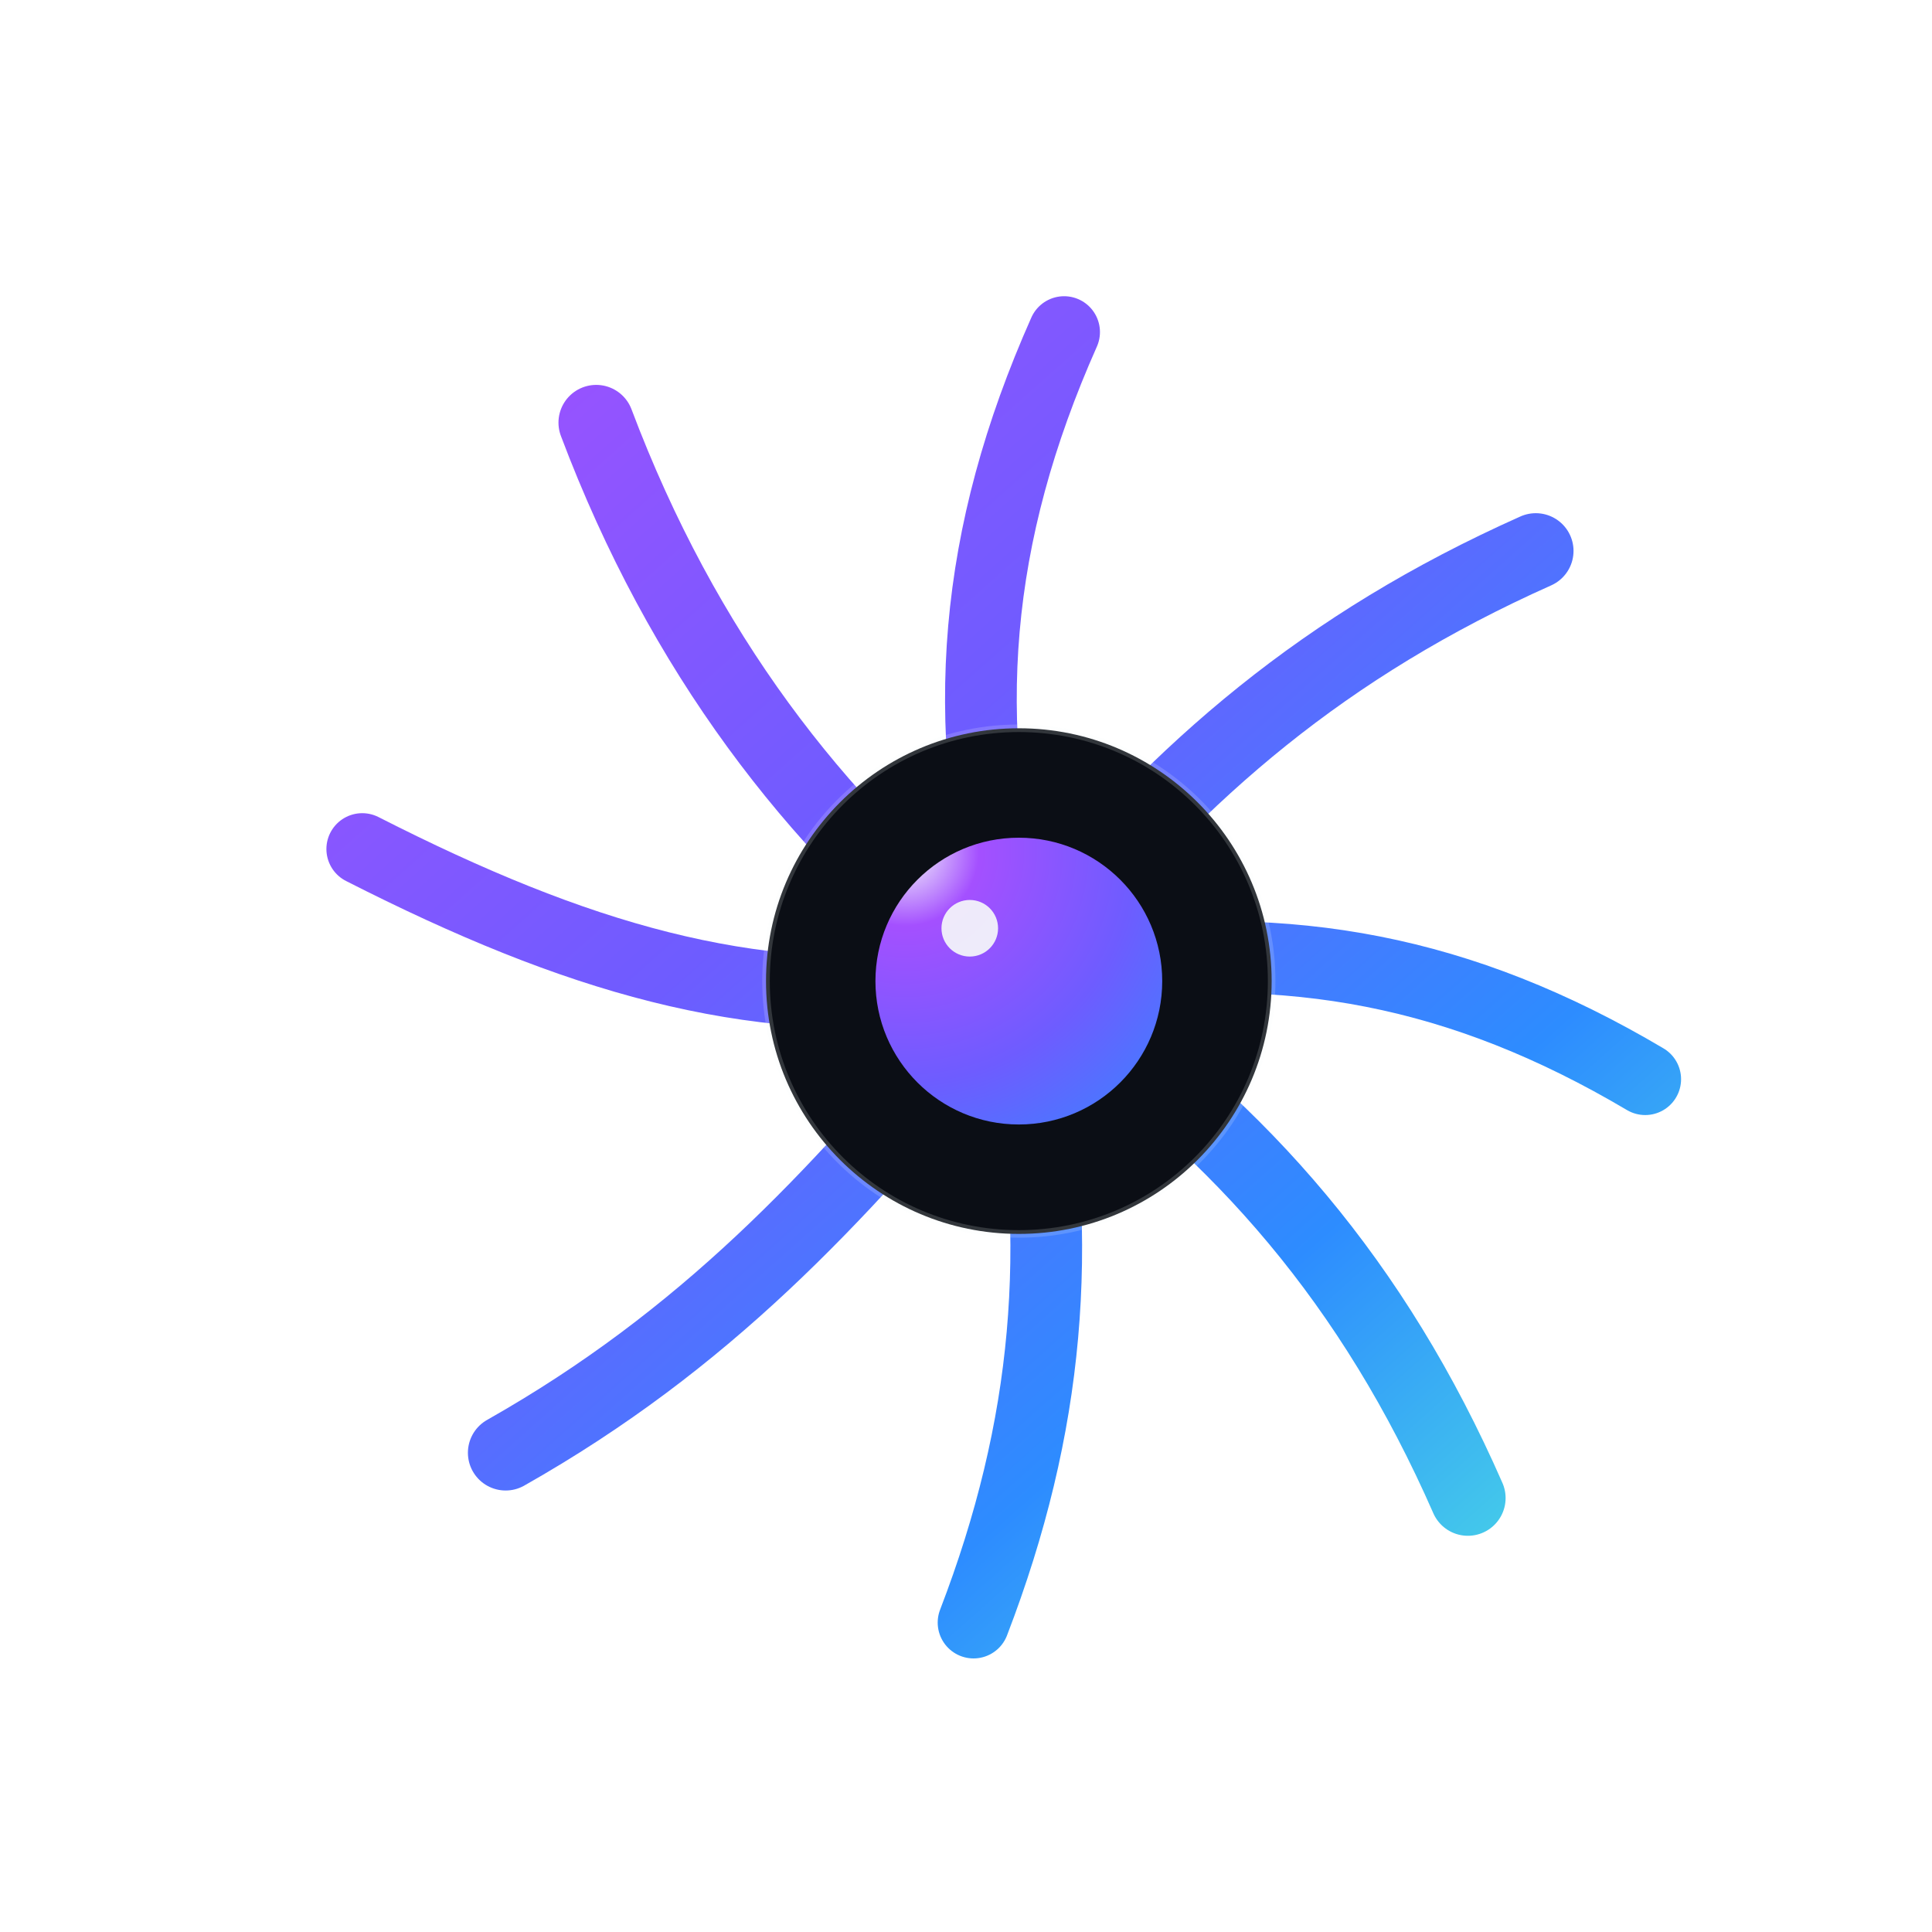
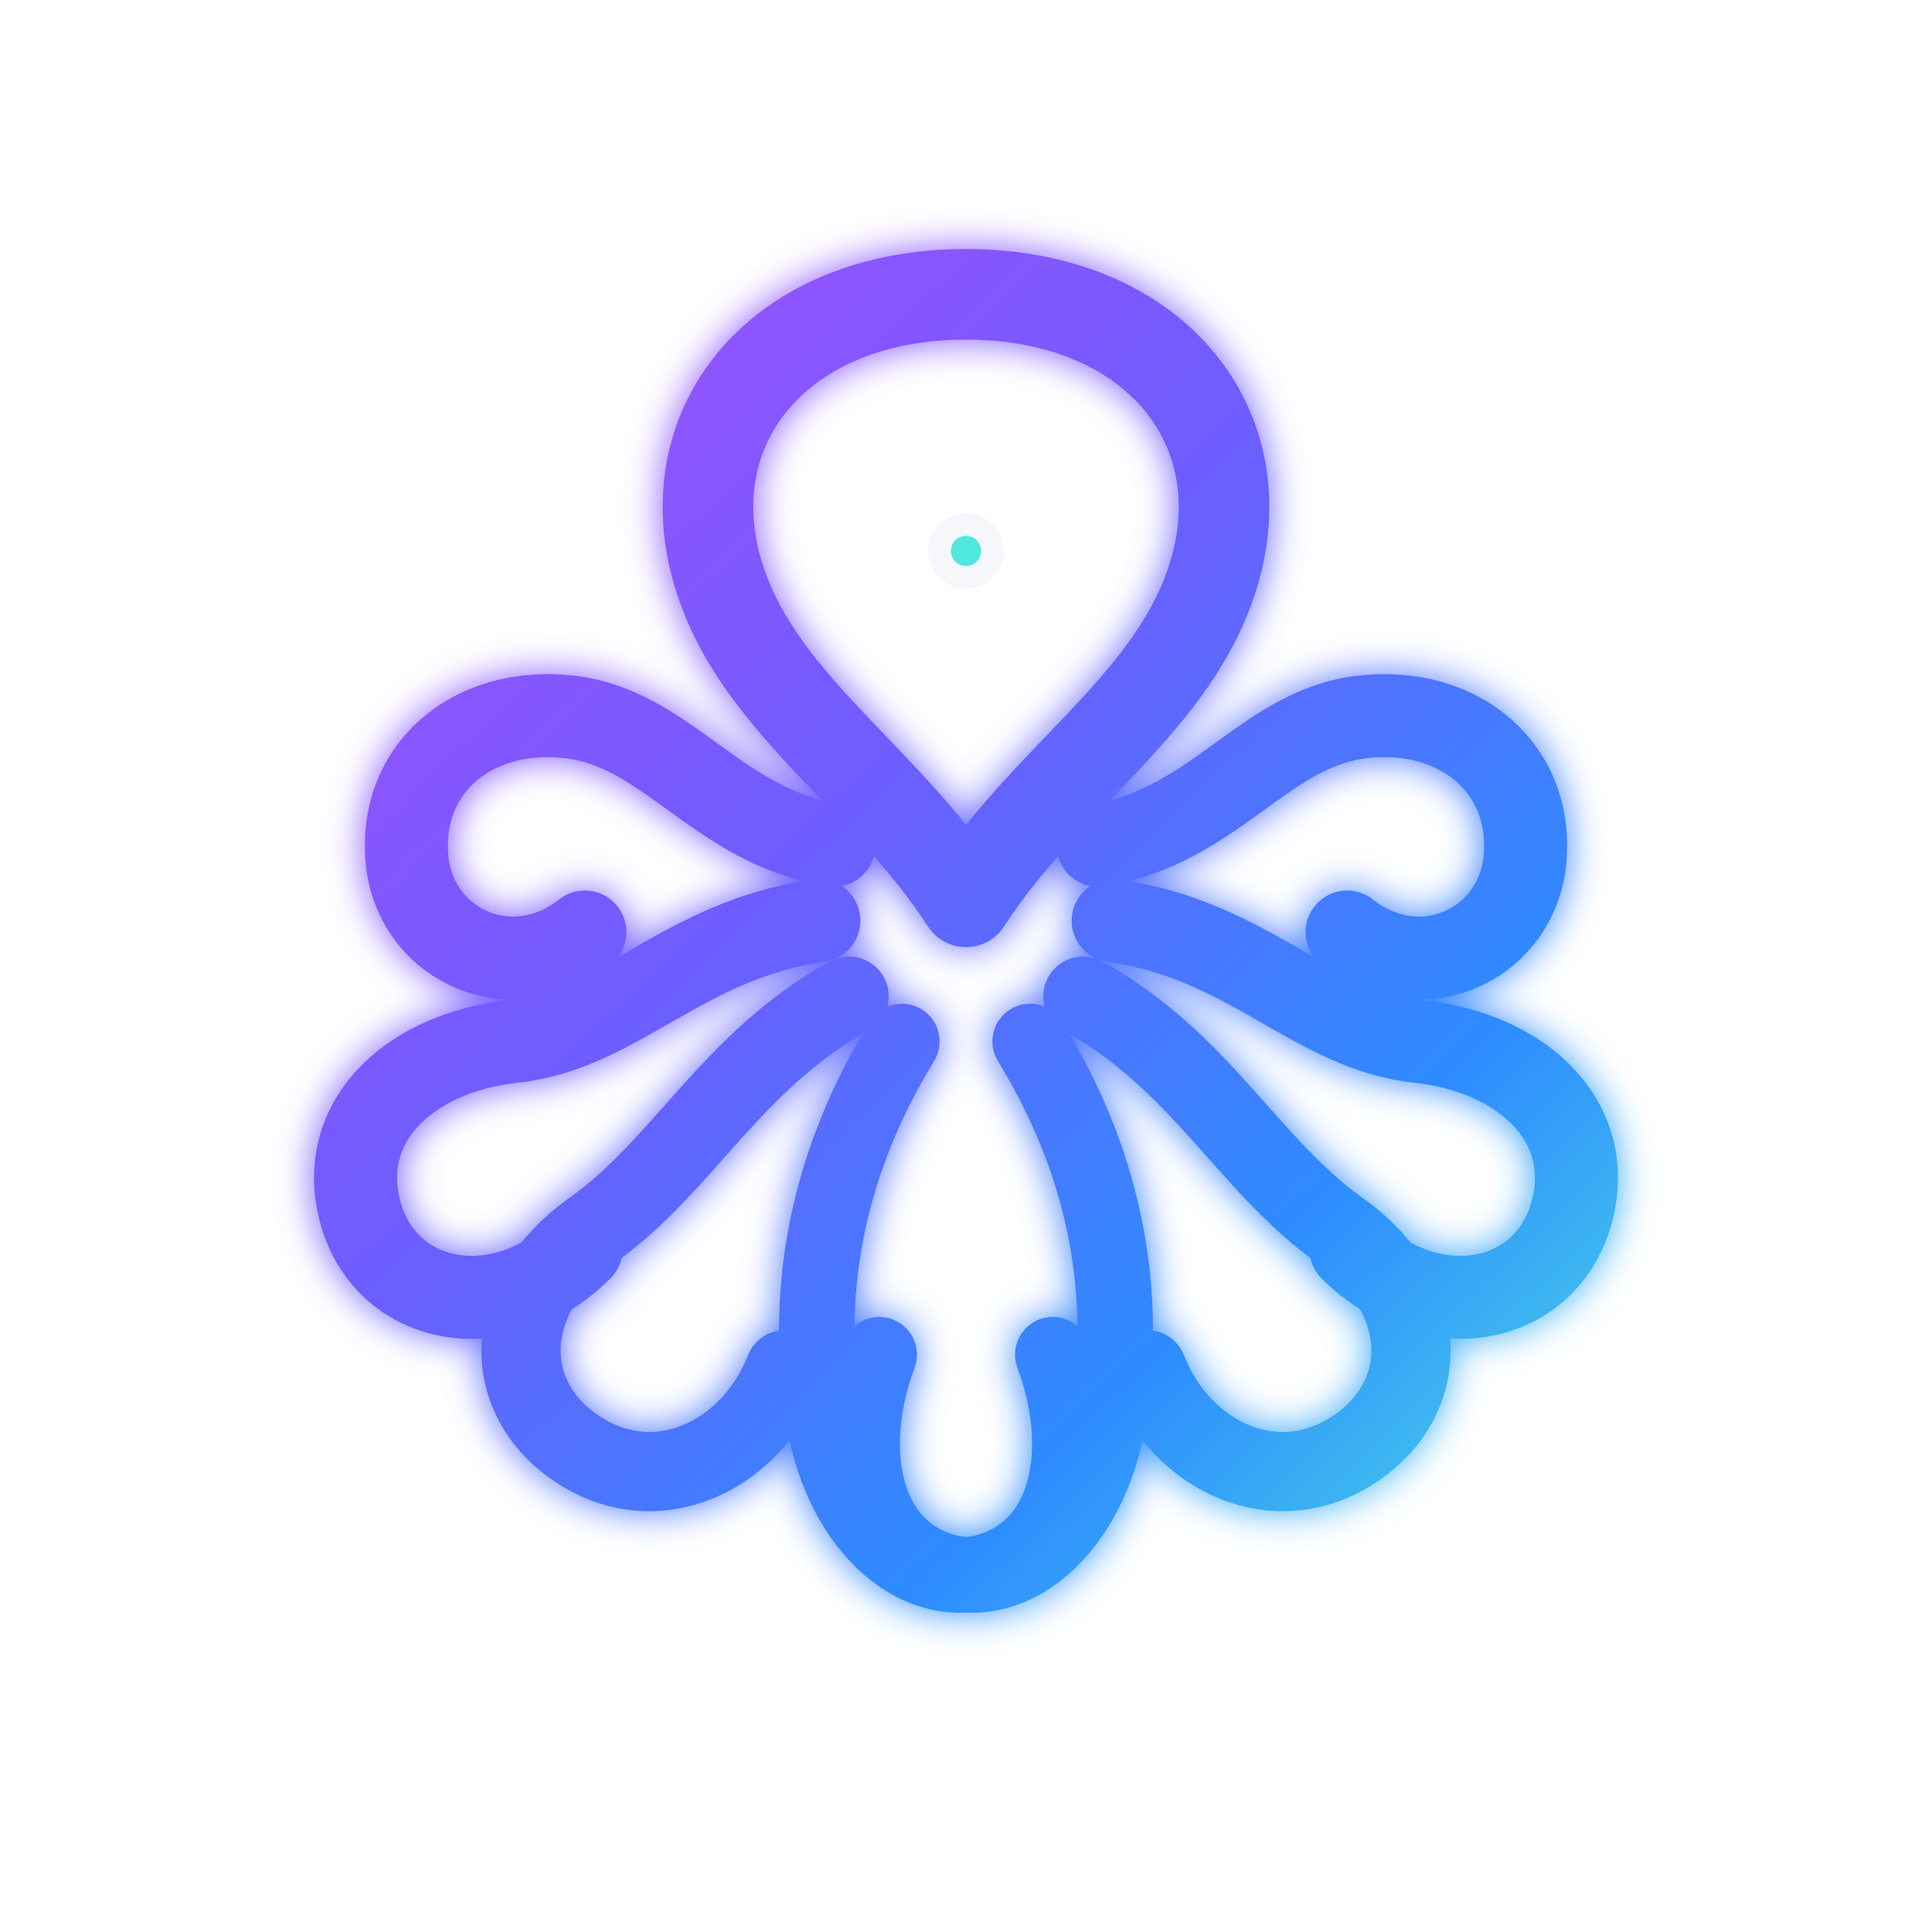
<svg xmlns="http://www.w3.org/2000/svg" width="512" height="512" viewBox="0 0 512 512" fill="none">
  <defs>
-     <linearGradient id="flow" x1="108" y1="76" x2="430" y2="438" gradientUnits="userSpaceOnUse">
+     <linearGradient id="flow" x1="92" y1="82" x2="430" y2="432" gradientUnits="userSpaceOnUse">
      <stop stop-color="#A450FF" />
      <stop offset="0.38" stop-color="#6E5CFF" />
      <stop offset="0.72" stop-color="#2D8CFF" />
      <stop offset="1" stop-color="#4FE8E0" />
    </linearGradient>
-     <radialGradient id="core" cx="0" cy="0" r="1" gradientUnits="userSpaceOnUse" gradientTransform="translate(240 226) rotate(46) scale(108)">
-       <stop stop-color="#F5F7FA" />
-       <stop offset="0.18" stop-color="#A450FF" />
-       <stop offset="0.56" stop-color="#6E5CFF" />
-       <stop offset="1" stop-color="#2D8CFF" />
-     </radialGradient>
+     <filter id="glow" x="-40%" y="-40%" width="180%" height="180%">
+       <feGaussianBlur stdDeviation="5" result="blur" />
+       <feMerge>
+         <feMergeNode in="blur" />
+         <feMergeNode in="SourceGraphic" />
+       </feMerge>
+     </filter>
  </defs>
-   <g stroke="url(#flow)" stroke-linecap="round" fill="none">
-     <path d="M258 252C216 218 181 173 158 112" stroke-width="20" />
-     <path d="M268 246C254 191 258 142 282 88" stroke-width="19" />
-     <path d="M278 247C313 204 351 171 407 146" stroke-width="20" />
-     <path d="M288 256C342 249 387 257 436 286" stroke-width="19" />
-     <path d="M283 268C329 300 364 340 389 397" stroke-width="20" />
-     <path d="M272 276C282 330 278 378 258 430" stroke-width="19" />
-     <path d="M258 274C221 318 187 355 134 385" stroke-width="20" />
-     <path d="M250 262C198 267 153 254 96 225" stroke-width="19" />
+   <g stroke="url(#flow)" fill="none" stroke-linecap="round" stroke-linejoin="round" filter="url(#glow)">
+     <path d="M256 78C305 78 333 112 322 151C312 186 278 205 256 239C234 205 200 186 190 151C179 112 207 78 256 78Z" stroke-width="24" />
+     <path d="M221 224C190 219 177 193 151 190C125 187 105 204 108 229C111 251 136 262 155 247" stroke-width="22" />
+     <path d="M217 244C181 249 164 273 136 276C108 279 88 298 96 323C104 347 134 351 154 331" stroke-width="22" />
+     <path d="M225 264C194 281 181 309 157 326C133 343 132 370 153 384C174 398 199 386 208 363" stroke-width="21" />
+     <path d="M239 276C220 307 213 340 218 374C222 403 242 423 263 416C284 409 288 383 279 359" stroke-width="20" />
+     <path d="M291 224C322 219 335 193 361 190C387 187 407 204 404 229C401 251 376 262 357 247" stroke-width="22" />
+     <path d="M295 244C331 249 348 273 376 276C404 279 424 298 416 323C408 347 378 351 358 331" stroke-width="22" />
+     <path d="M287 264C318 281 331 309 355 326C379 343 380 370 359 384C338 398 313 386 304 363" stroke-width="21" />
+     <path d="M273 276C292 307 299 340 294 374C290 403 270 423 249 416C228 409 224 383 233 359" stroke-width="20" />
  </g>
-   <circle cx="270" cy="260" r="67" fill="#0B0E15" stroke="#F5F7FA" stroke-opacity=".17" stroke-width="2" />
-   <circle cx="270" cy="260" r="38" fill="url(#core)" />
-   <circle cx="257" cy="246" r="7.5" fill="#F5F7FA" fill-opacity=".92" />
+   <circle cx="256" cy="146" r="10" fill="#F5F7FA" />
+   <circle cx="256" cy="146" r="4" fill="#4FE8E0" />
</svg>
